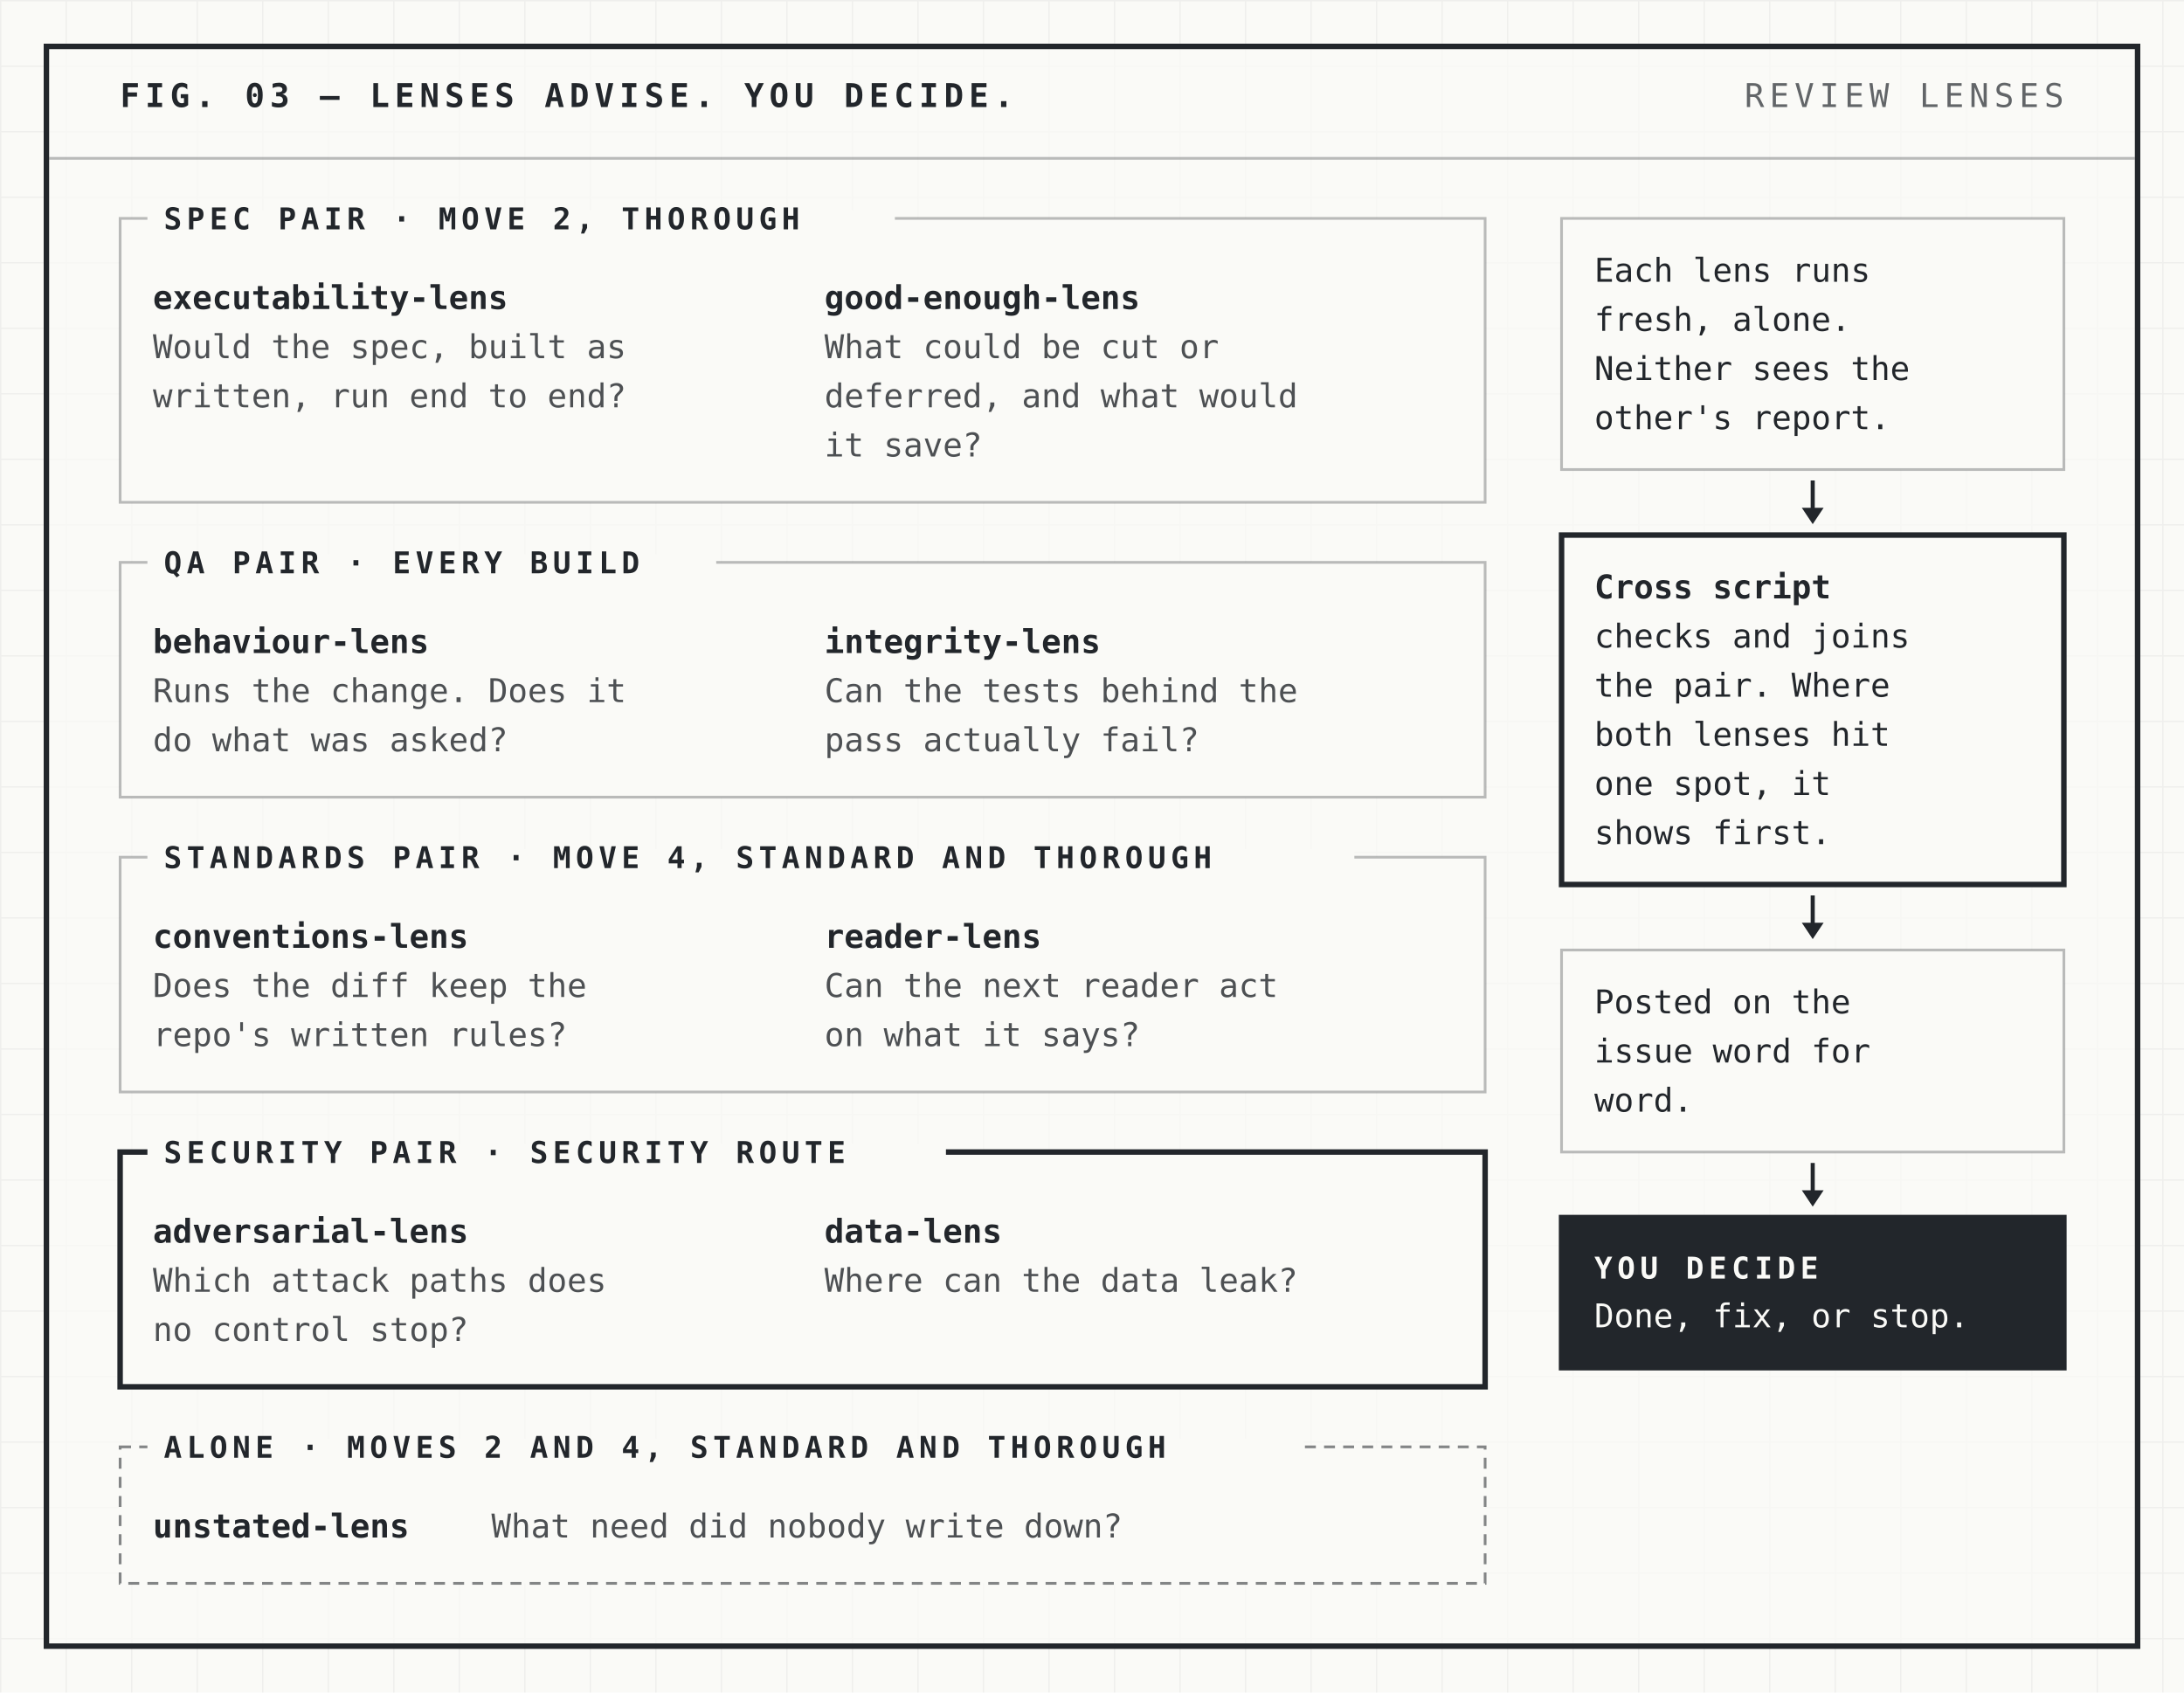
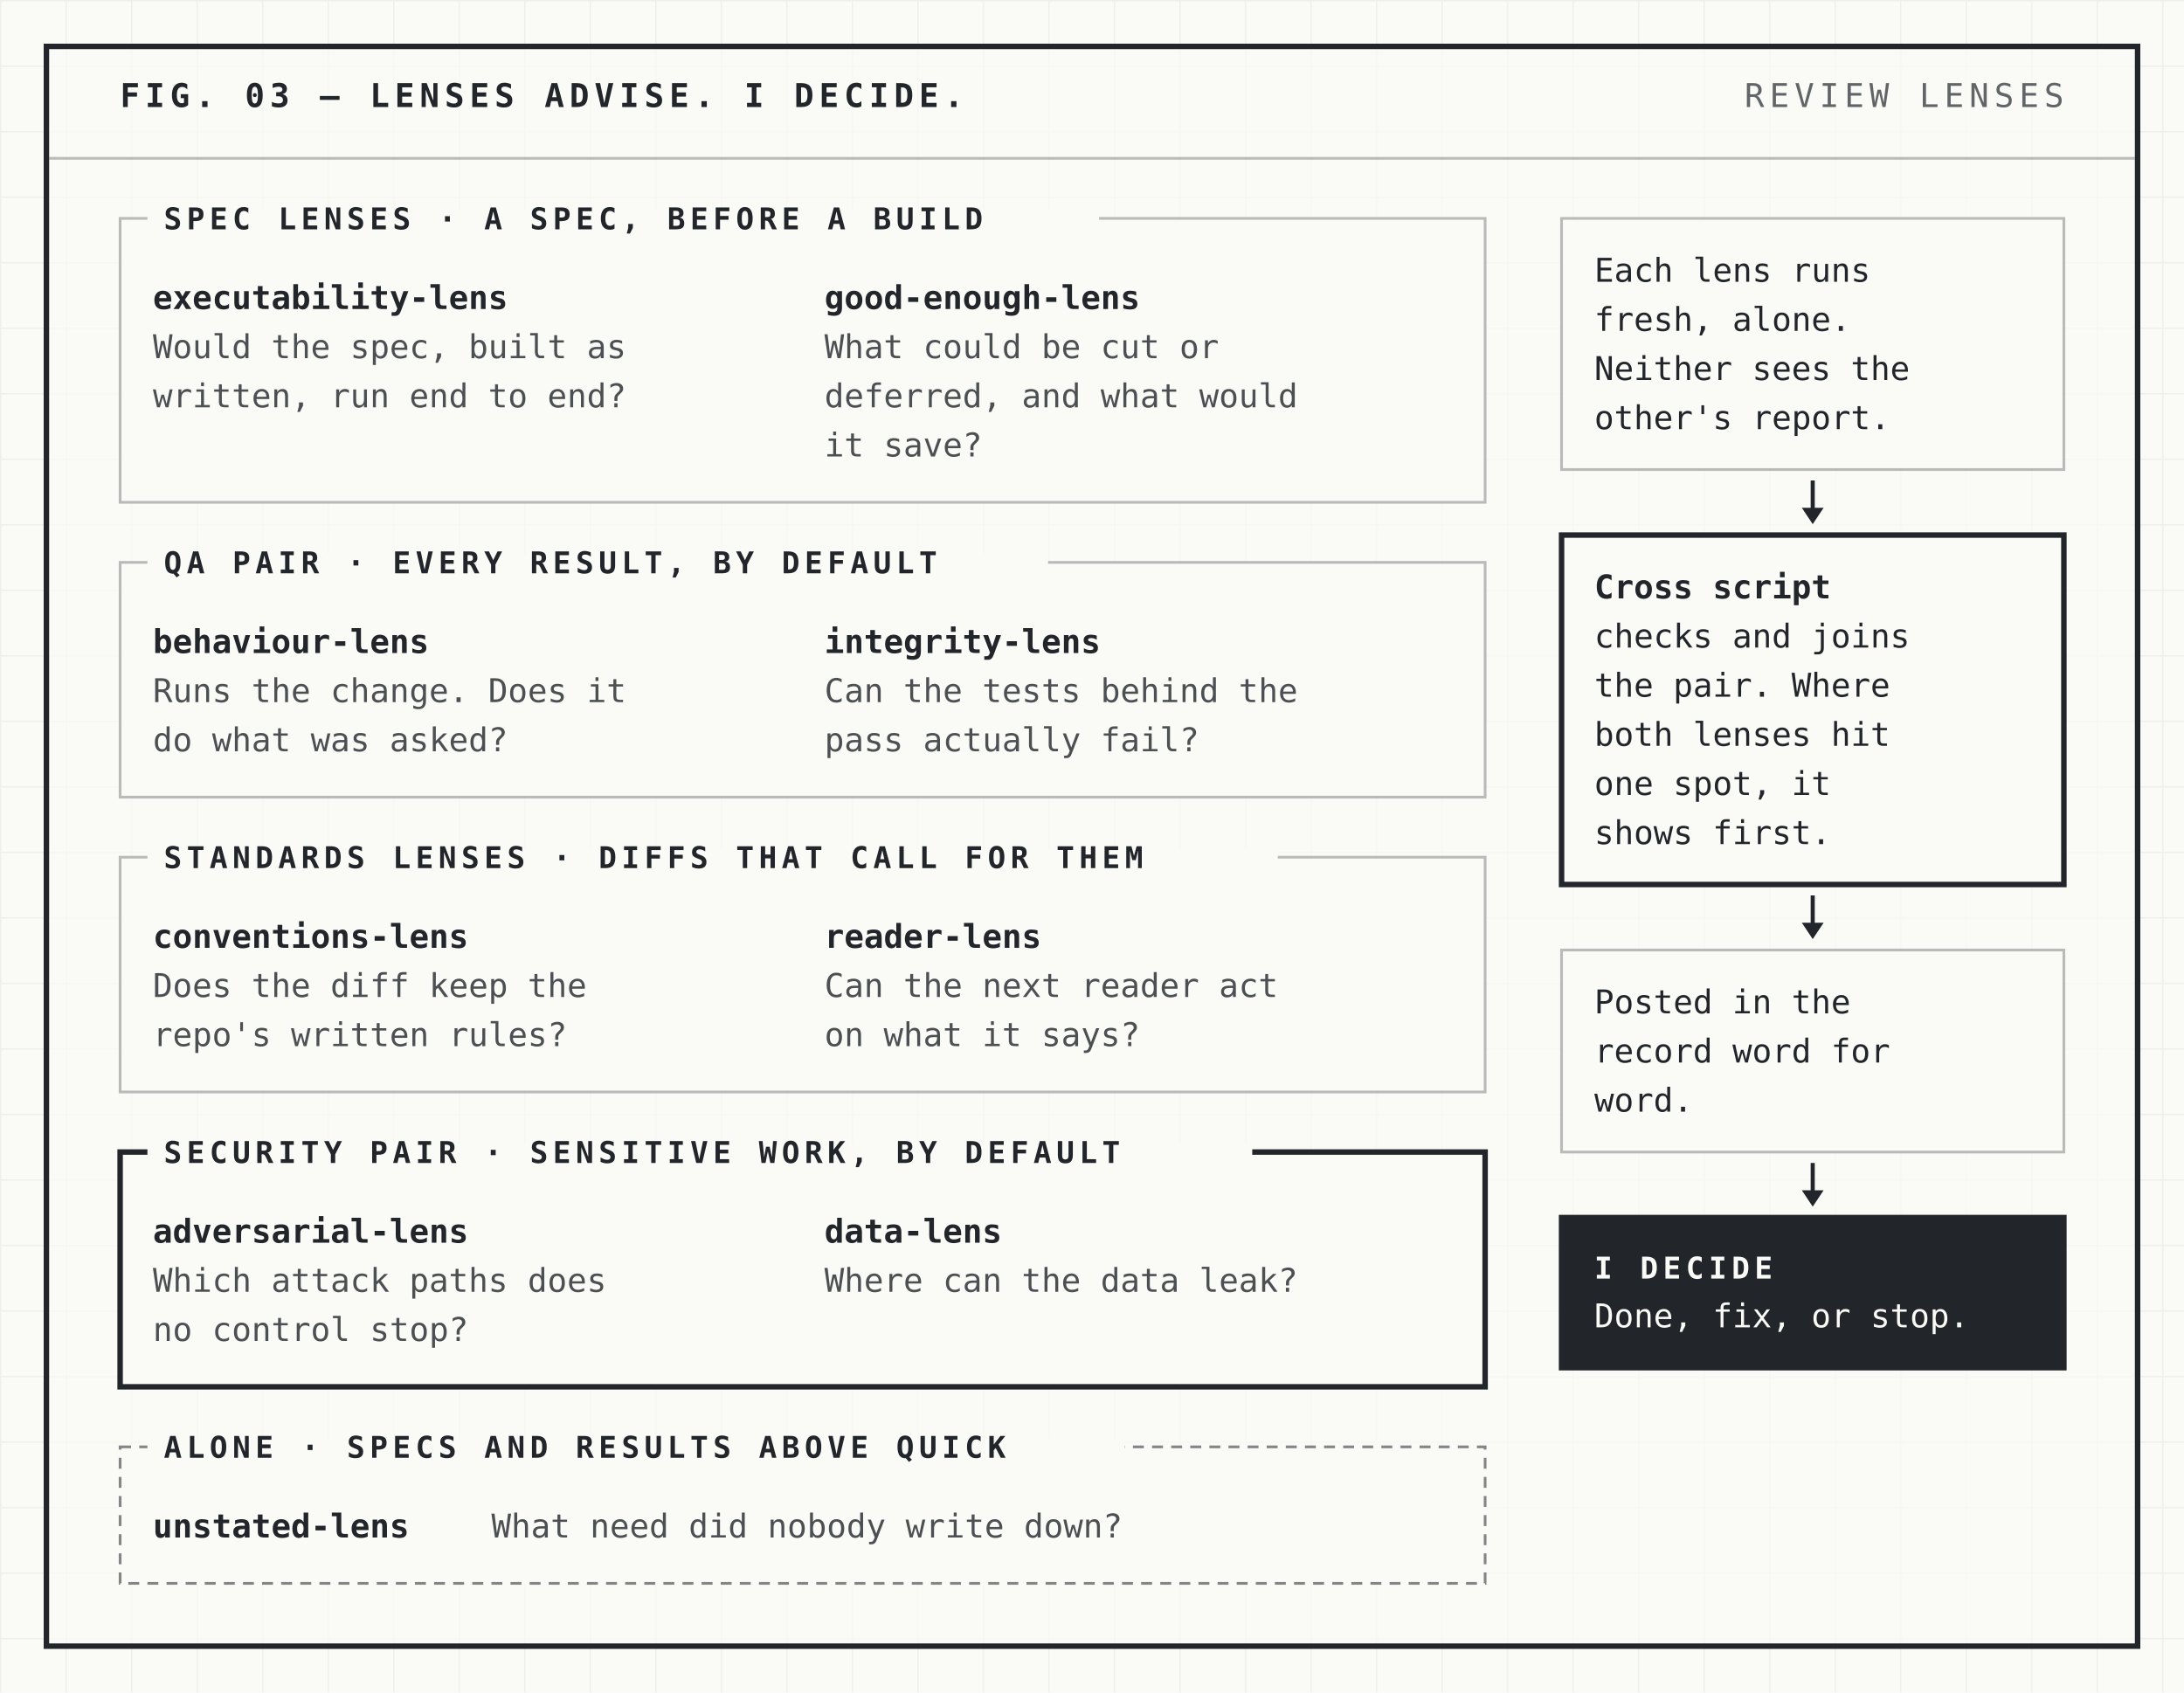
<svg xmlns="http://www.w3.org/2000/svg" width="800" height="620" viewBox="0 0 800 620" font-family="'IBM Plex Mono', ui-monospace, SFMono-Regular, Menlo, Consolas, monospace" role="img">
  <rect width="800" height="620" fill="#fafaf7" />
  <defs>
    <pattern id="grid" width="24" height="24" patternUnits="userSpaceOnUse">
      <path d="M24 0H0V24" fill="none" stroke="#22262b" stroke-opacity="0.05" stroke-width="1" />
    </pattern>
  </defs>
  <rect width="800" height="620" fill="url(#grid)" />
  <rect x="17" y="17" width="766" height="586" fill="#fafaf7" fill-opacity="0.72" stroke="#22262b" stroke-width="2" />
-   <text x="44" y="39.2" font-size="12" font-weight="600" letter-spacing="1.92" fill="#22262b">FIG. 03 — LENSES ADVISE. YOU DECIDE.</text>
+   <text x="44" y="39.2" font-size="12" font-weight="600" letter-spacing="1.92" fill="#22262b">FIG. 03 — LENSES ADVISE. I DECIDE.</text>
  <text x="756" y="39.2" font-size="12" letter-spacing="1.92" text-anchor="end" fill="#22262b" fill-opacity="0.7">REVIEW LENSES</text>
  <line x1="18" y1="58" x2="782" y2="58" stroke="#22262b" stroke-opacity="0.3" stroke-width="1" />
  <rect x="44" y="80" width="500" height="104" fill="#fafaf7" stroke="#22262b" stroke-opacity="0.3" stroke-width="1" />
-   <rect x="54" y="77" width="273.8" height="6" fill="#fafaf7" />
-   <text x="60" y="84" font-size="11" font-weight="600" letter-spacing="1.76" fill="#22262b">SPEC PAIR · MOVE 2, THOROUGH</text>
+   <rect x="54" y="77" width="348.6" height="6" fill="#fafaf7" />
+   <text x="60" y="84" font-size="11" font-weight="600" letter-spacing="1.76" fill="#22262b">SPEC LENSES · A SPEC, BEFORE A BUILD</text>
  <text x="56" y="113.2" font-size="12" font-weight="600" fill="#22262b">executability-lens</text>
  <text x="56" y="131.2" font-size="12" fill="#22262b" fill-opacity="0.8">Would the spec, built as</text>
  <text x="56" y="149.2" font-size="12" fill="#22262b" fill-opacity="0.8">written, run end to end?</text>
  <text x="302" y="113.2" font-size="12" font-weight="600" fill="#22262b">good-enough-lens</text>
  <text x="302" y="131.2" font-size="12" fill="#22262b" fill-opacity="0.8">What could be cut or</text>
  <text x="302" y="149.2" font-size="12" fill="#22262b" fill-opacity="0.8">deferred, and what would</text>
  <text x="302" y="167.2" font-size="12" fill="#22262b" fill-opacity="0.8">it save?</text>
  <rect x="44" y="206" width="500" height="86" fill="#fafaf7" stroke="#22262b" stroke-opacity="0.3" stroke-width="1" />
-   <rect x="54" y="203" width="208.35" height="6" fill="#fafaf7" />
-   <text x="60" y="210" font-size="11" font-weight="600" letter-spacing="1.76" fill="#22262b">QA PAIR · EVERY BUILD</text>
+   <rect x="54" y="203" width="329.9" height="6" fill="#fafaf7" />
+   <text x="60" y="210" font-size="11" font-weight="600" letter-spacing="1.76" fill="#22262b">QA PAIR · EVERY RESULT, BY DEFAULT</text>
  <text x="56" y="239.2" font-size="12" font-weight="600" fill="#22262b">behaviour-lens</text>
  <text x="56" y="257.2" font-size="12" fill="#22262b" fill-opacity="0.8">Runs the change. Does it</text>
  <text x="56" y="275.2" font-size="12" fill="#22262b" fill-opacity="0.8">do what was asked?</text>
  <text x="302" y="239.2" font-size="12" font-weight="600" fill="#22262b">integrity-lens</text>
  <text x="302" y="257.2" font-size="12" fill="#22262b" fill-opacity="0.8">Can the tests behind the</text>
  <text x="302" y="275.2" font-size="12" fill="#22262b" fill-opacity="0.8">pass actually fail?</text>
  <rect x="44" y="314" width="500" height="86" fill="#fafaf7" stroke="#22262b" stroke-opacity="0.3" stroke-width="1" />
-   <rect x="54" y="311" width="442.1" height="6" fill="#fafaf7" />
-   <text x="60" y="318" font-size="11" font-weight="600" letter-spacing="1.76" fill="#22262b">STANDARDS PAIR · MOVE 4, STANDARD AND THOROUGH</text>
+   <rect x="54" y="311" width="414.05" height="6" fill="#fafaf7" />
+   <text x="60" y="318" font-size="11" font-weight="600" letter-spacing="1.76" fill="#22262b">STANDARDS LENSES · DIFFS THAT CALL FOR THEM</text>
  <text x="56" y="347.2" font-size="12" font-weight="600" fill="#22262b">conventions-lens</text>
  <text x="56" y="365.2" font-size="12" fill="#22262b" fill-opacity="0.8">Does the diff keep the</text>
  <text x="56" y="383.2" font-size="12" fill="#22262b" fill-opacity="0.8">repo's written rules?</text>
  <text x="302" y="347.2" font-size="12" font-weight="600" fill="#22262b">reader-lens</text>
  <text x="302" y="365.2" font-size="12" fill="#22262b" fill-opacity="0.8">Can the next reader act</text>
  <text x="302" y="383.2" font-size="12" fill="#22262b" fill-opacity="0.8">on what it says?</text>
  <rect x="44" y="422" width="500" height="86" fill="#fafaf7" stroke="#22262b" stroke-width="2" />
-   <rect x="54" y="419" width="292.5" height="6" fill="#fafaf7" />
-   <text x="60" y="426" font-size="11" font-weight="600" letter-spacing="1.76" fill="#22262b">SECURITY PAIR · SECURITY ROUTE</text>
+   <rect x="54" y="419" width="404.7" height="6" fill="#fafaf7" />
+   <text x="60" y="426" font-size="11" font-weight="600" letter-spacing="1.76" fill="#22262b">SECURITY PAIR · SENSITIVE WORK, BY DEFAULT</text>
  <text x="56" y="455.2" font-size="12" font-weight="600" fill="#22262b">adversarial-lens</text>
  <text x="56" y="473.2" font-size="12" fill="#22262b" fill-opacity="0.8">Which attack paths does</text>
  <text x="56" y="491.2" font-size="12" fill="#22262b" fill-opacity="0.8">no control stop?</text>
  <text x="302" y="455.2" font-size="12" font-weight="600" fill="#22262b">data-lens</text>
  <text x="302" y="473.2" font-size="12" fill="#22262b" fill-opacity="0.8">Where can the data leak?</text>
  <rect x="44" y="530" width="500" height="50" fill="#fafaf7" stroke="#22262b" stroke-opacity="0.55" stroke-width="1" stroke-dasharray="4 3" />
-   <rect x="54" y="527" width="423.4" height="6" fill="#fafaf7" />
-   <text x="60" y="534" font-size="11" font-weight="600" letter-spacing="1.76" fill="#22262b">ALONE · MOVES 2 AND 4, STANDARD AND THOROUGH</text>
+   <rect x="54" y="527" width="357.95" height="6" fill="#fafaf7" />
+   <text x="60" y="534" font-size="11" font-weight="600" letter-spacing="1.76" fill="#22262b">ALONE · SPECS AND RESULTS ABOVE QUICK</text>
  <text x="56" y="563.2" font-size="12" font-weight="600" fill="#22262b">unstated-lens</text>
  <text x="180" y="563.2" font-size="12" fill="#22262b" fill-opacity="0.8">What need did nobody write down?</text>
  <rect x="572" y="80" width="184" height="92" fill="#fafaf7" stroke="#22262b" stroke-opacity="0.3" stroke-width="1" />
  <text x="584" y="103.2" font-size="12" fill="#22262b">Each lens runs</text>
  <text x="584" y="121.2" font-size="12" fill="#22262b">fresh, alone.</text>
  <text x="584" y="139.2" font-size="12" fill="#22262b">Neither sees the</text>
  <text x="584" y="157.2" font-size="12" fill="#22262b">other's report.</text>
  <line x1="664" y1="176" x2="664" y2="187" stroke="#22262b" stroke-width="1.5" />
  <path d="M660 186L668 186L664 192Z" fill="#22262b" />
  <rect x="572" y="196" width="184" height="128" fill="#fafaf7" stroke="#22262b" stroke-width="2" />
  <text x="584" y="219.2" font-size="12" font-weight="600" fill="#22262b">Cross script</text>
  <text x="584" y="237.2" font-size="12" fill="#22262b">checks and joins</text>
  <text x="584" y="255.2" font-size="12" fill="#22262b">the pair. Where</text>
  <text x="584" y="273.2" font-size="12" fill="#22262b">both lenses hit</text>
  <text x="584" y="291.2" font-size="12" fill="#22262b">one spot, it</text>
  <text x="584" y="309.2" font-size="12" fill="#22262b">shows first.</text>
  <line x1="664" y1="328" x2="664" y2="339" stroke="#22262b" stroke-width="1.5" />
  <path d="M660 338L668 338L664 344Z" fill="#22262b" />
  <rect x="572" y="348" width="184" height="74" fill="#fafaf7" stroke="#22262b" stroke-opacity="0.3" stroke-width="1" />
-   <text x="584" y="371.2" font-size="12" fill="#22262b">Posted on the</text>
-   <text x="584" y="389.2" font-size="12" fill="#22262b">issue word for</text>
+   <text x="584" y="371.2" font-size="12" fill="#22262b">Posted in the</text>
+   <text x="584" y="389.2" font-size="12" fill="#22262b">record word for</text>
  <text x="584" y="407.2" font-size="12" fill="#22262b">word.</text>
  <line x1="664" y1="426" x2="664" y2="437" stroke="#22262b" stroke-width="1.5" />
  <path d="M660 436L668 436L664 442Z" fill="#22262b" />
  <rect x="572" y="446" width="184" height="55" fill="#22262b" stroke="#22262b" stroke-width="2" />
-   <text x="584" y="468.35" font-size="11" font-weight="600" letter-spacing="1.76" fill="#fafaf7">YOU DECIDE</text>
+   <text x="584" y="468.35" font-size="11" font-weight="600" letter-spacing="1.76" fill="#fafaf7">I DECIDE</text>
  <text x="584" y="486.2" font-size="12" fill="#fafaf7">Done, fix, or stop.</text>
</svg>
